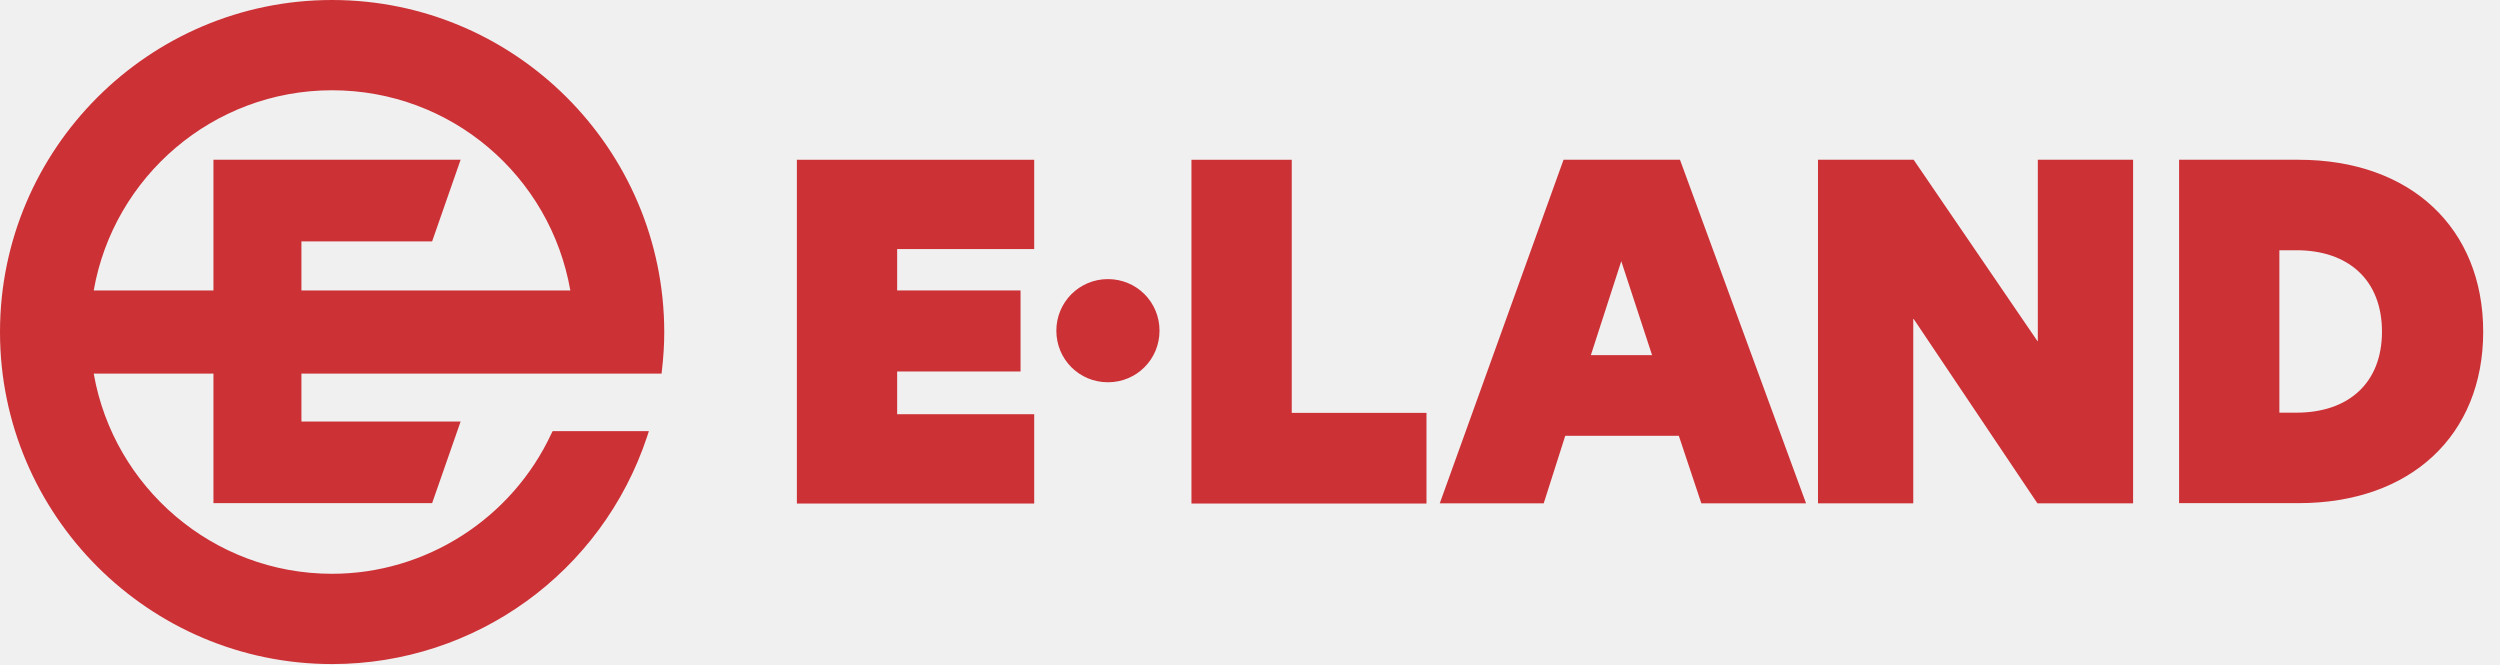
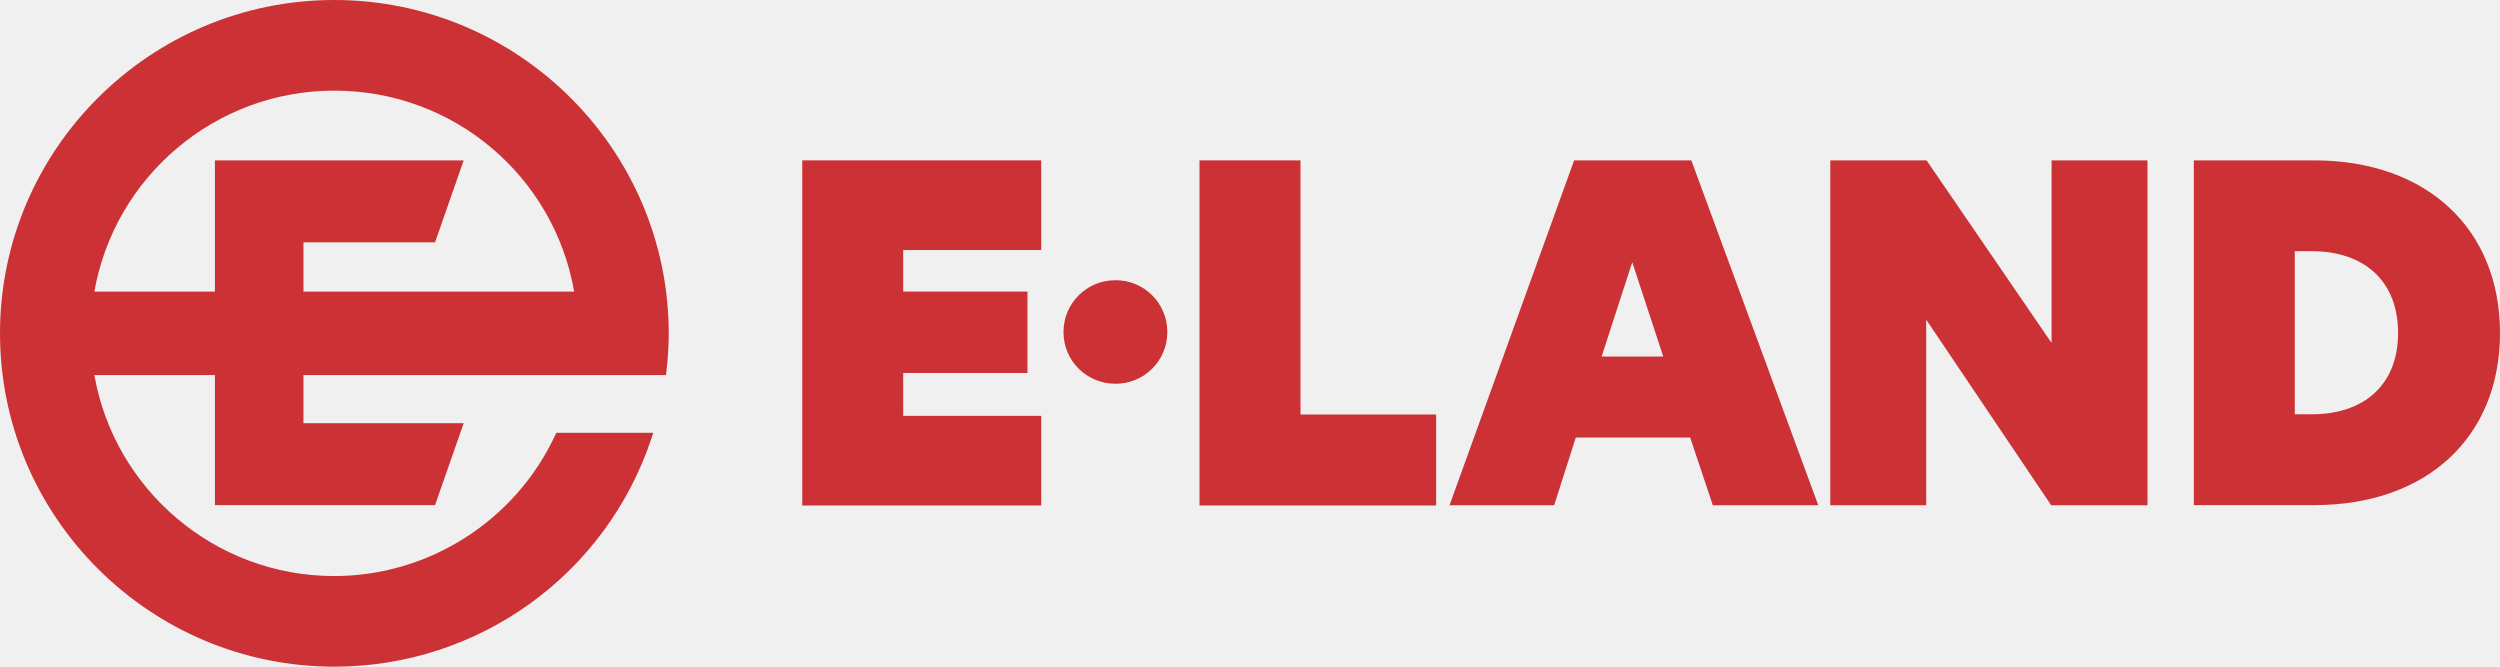
- <svg xmlns="http://www.w3.org/2000/svg" width="128" height="34" viewBox="0 0 128 34" fill="none">
+ <svg xmlns="http://www.w3.org/2000/svg" width="60" height="16" viewBox="0 0 60 16" fill="none">
  <g clip-path="url(#clip0_14_197)">
    <g clip-path="url(#clip1_14_197)">
-       <path d="M40.8 8.18H52.951V12.752H45.934V14.871H52.252V19.02H45.934V21.208H52.951V25.781H40.8V8.18Z" fill="#CC3136" />
-       <path d="M54.085 16.931C54.085 15.473 55.257 14.29 56.726 14.29C58.194 14.29 59.367 15.463 59.367 16.931C59.367 18.399 58.194 19.572 56.726 19.572C55.257 19.572 54.085 18.399 54.085 16.931Z" fill="#CC3136" />
-       <path d="M61.003 8.18H66.137V21.139H73.036V25.781H61.003V8.18Z" fill="#CC3136" />
-       <path d="M87.109 25.771L85.956 22.312H80.141L79.038 25.771H73.716L80.053 8.18H86.015L92.47 25.771H87.119H87.109ZM81.452 18.183H84.586L83.009 13.373L81.452 18.183Z" fill="#CC3136" />
-       <path d="M109.214 25.771H104.316L97.979 16.33H97.959V25.771H93.081V8.18H97.979L104.316 17.463H104.336V8.18H109.214V25.771Z" fill="#CC3136" />
-       <path d="M127.14 16.98C127.14 22.282 123.435 25.761 117.689 25.761H111.569V8.18H117.689C123.435 8.18 127.14 11.688 127.14 16.99V16.98ZM116.704 21.129H117.571C120.232 21.129 121.957 19.622 121.957 16.98C121.957 14.339 120.242 12.812 117.571 12.812H116.704V21.129Z" fill="#CC3136" />
-       <path d="M17 0C7.628 0 0 7.628 0 17C0 26.372 7.628 34 17 34C24.332 34 30.817 29.319 33.133 22.351L33.221 22.075H28.294L28.235 22.194C26.205 26.559 21.799 29.378 17 29.378C10.9 29.378 5.814 24.943 4.799 19.129H10.929V25.761H22.125L23.583 21.583H15.433V19.129H33.872L33.892 18.951C33.97 18.281 34.01 17.631 34.01 17C34 7.628 26.372 0 17 0ZM15.433 14.861V12.358H22.125L23.583 8.18H10.929V14.871H4.799C5.814 9.057 10.9 4.622 17 4.622C23.1 4.622 28.176 9.008 29.201 14.871H15.433V14.861Z" fill="#CC3136" />
+       <path d="M19.254 3.849H24.989V6.001H21.677V6.998H24.659V8.951H21.677V9.98H24.989V12.132H19.254V3.849Z" fill="#CC3136" />
+       <path d="M25.524 7.968C25.524 7.281 26.077 6.725 26.77 6.725C27.463 6.725 28.016 7.277 28.016 7.968C28.016 8.659 27.463 9.21 26.77 9.21C26.077 9.21 25.524 8.659 25.524 7.968Z" fill="#CC3136" />
+       <path d="M28.788 3.849H31.212V9.948H34.467V12.132H28.788V3.849Z" fill="#CC3136" />
+       <path d="M41.108 12.127L40.564 10.5H37.82L37.299 12.127H34.788L37.779 3.849H40.592L43.639 12.127H41.113H41.108ZM38.439 8.557H39.918L39.174 6.293L38.439 8.557Z" fill="#CC3136" />
+       <path d="M51.54 12.127H49.229L46.238 7.685H46.229V12.127H43.927V3.849H46.238L49.229 8.218H49.238V3.849H51.54V12.127Z" fill="#CC3136" />
+       <path d="M60 7.991C60 10.486 58.251 12.123 55.54 12.123H52.652V3.849H55.54C58.251 3.849 60 5.5 60 7.995V7.991ZM55.075 9.943H55.484C56.74 9.943 57.554 9.234 57.554 7.991C57.554 6.748 56.744 6.029 55.484 6.029H55.075V9.943Z" fill="#CC3136" />
+       <path d="M8.023 0C3.6 0 0 3.59 0 8C0 12.41 3.6 16 8.023 16C11.483 16 14.543 13.797 15.636 10.518L15.678 10.388H13.352L13.325 10.444C12.367 12.499 10.288 13.825 8.023 13.825C5.144 13.825 2.744 11.738 2.265 9.002H5.158V12.123H10.441L11.129 10.156H7.283V9.002H15.985L15.994 8.918C16.031 8.603 16.05 8.297 16.05 8C16.045 3.59 12.445 0 8.023 0ZM7.283 6.994V5.816H10.441L11.129 3.849H5.158V6.998H2.265C2.744 4.262 5.144 2.175 8.023 2.175C10.902 2.175 13.297 4.239 13.78 6.998H7.283V6.994Z" fill="#CC3136" />
    </g>
  </g>
  <defs>
    <clipPath id="clip0_14_197">
-       <rect width="128" height="34" fill="white" />
+       <rect width="60" height="16" fill="white" />
    </clipPath>
    <clipPath id="clip1_14_197">
-       <rect width="127.14" height="34" fill="white" />
+       <rect width="60" height="16" fill="white" />
    </clipPath>
  </defs>
</svg>
